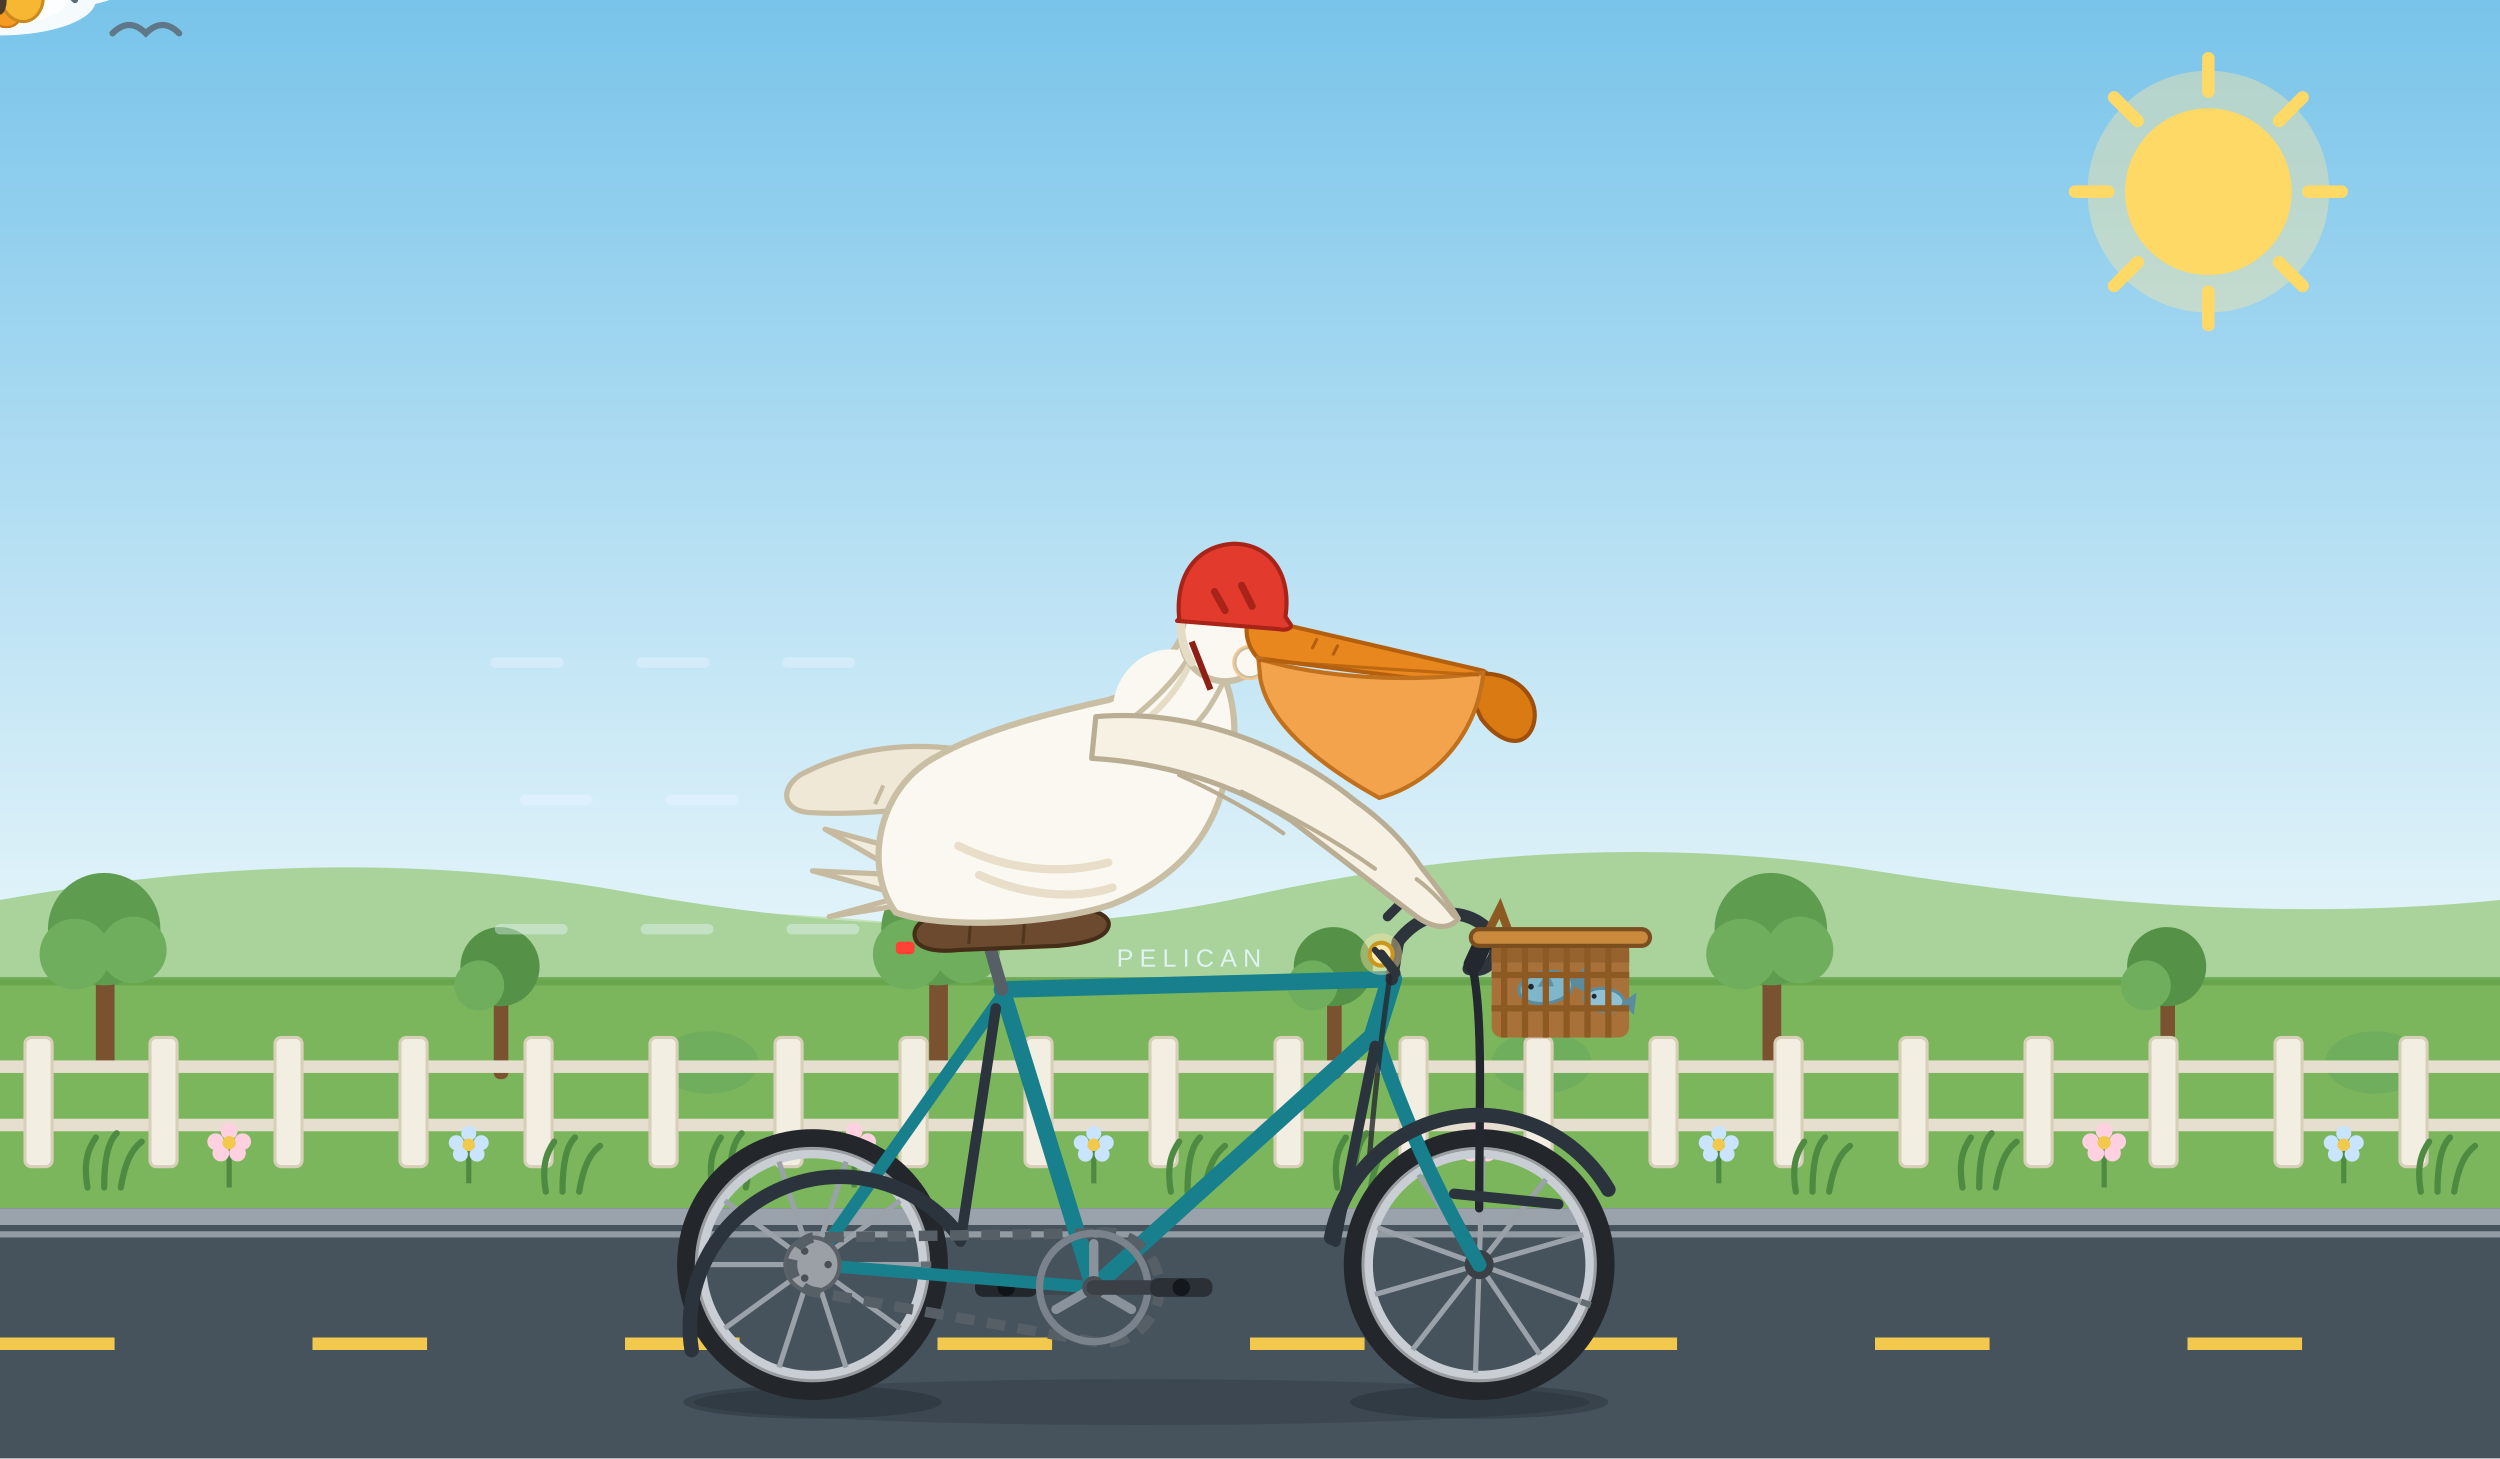
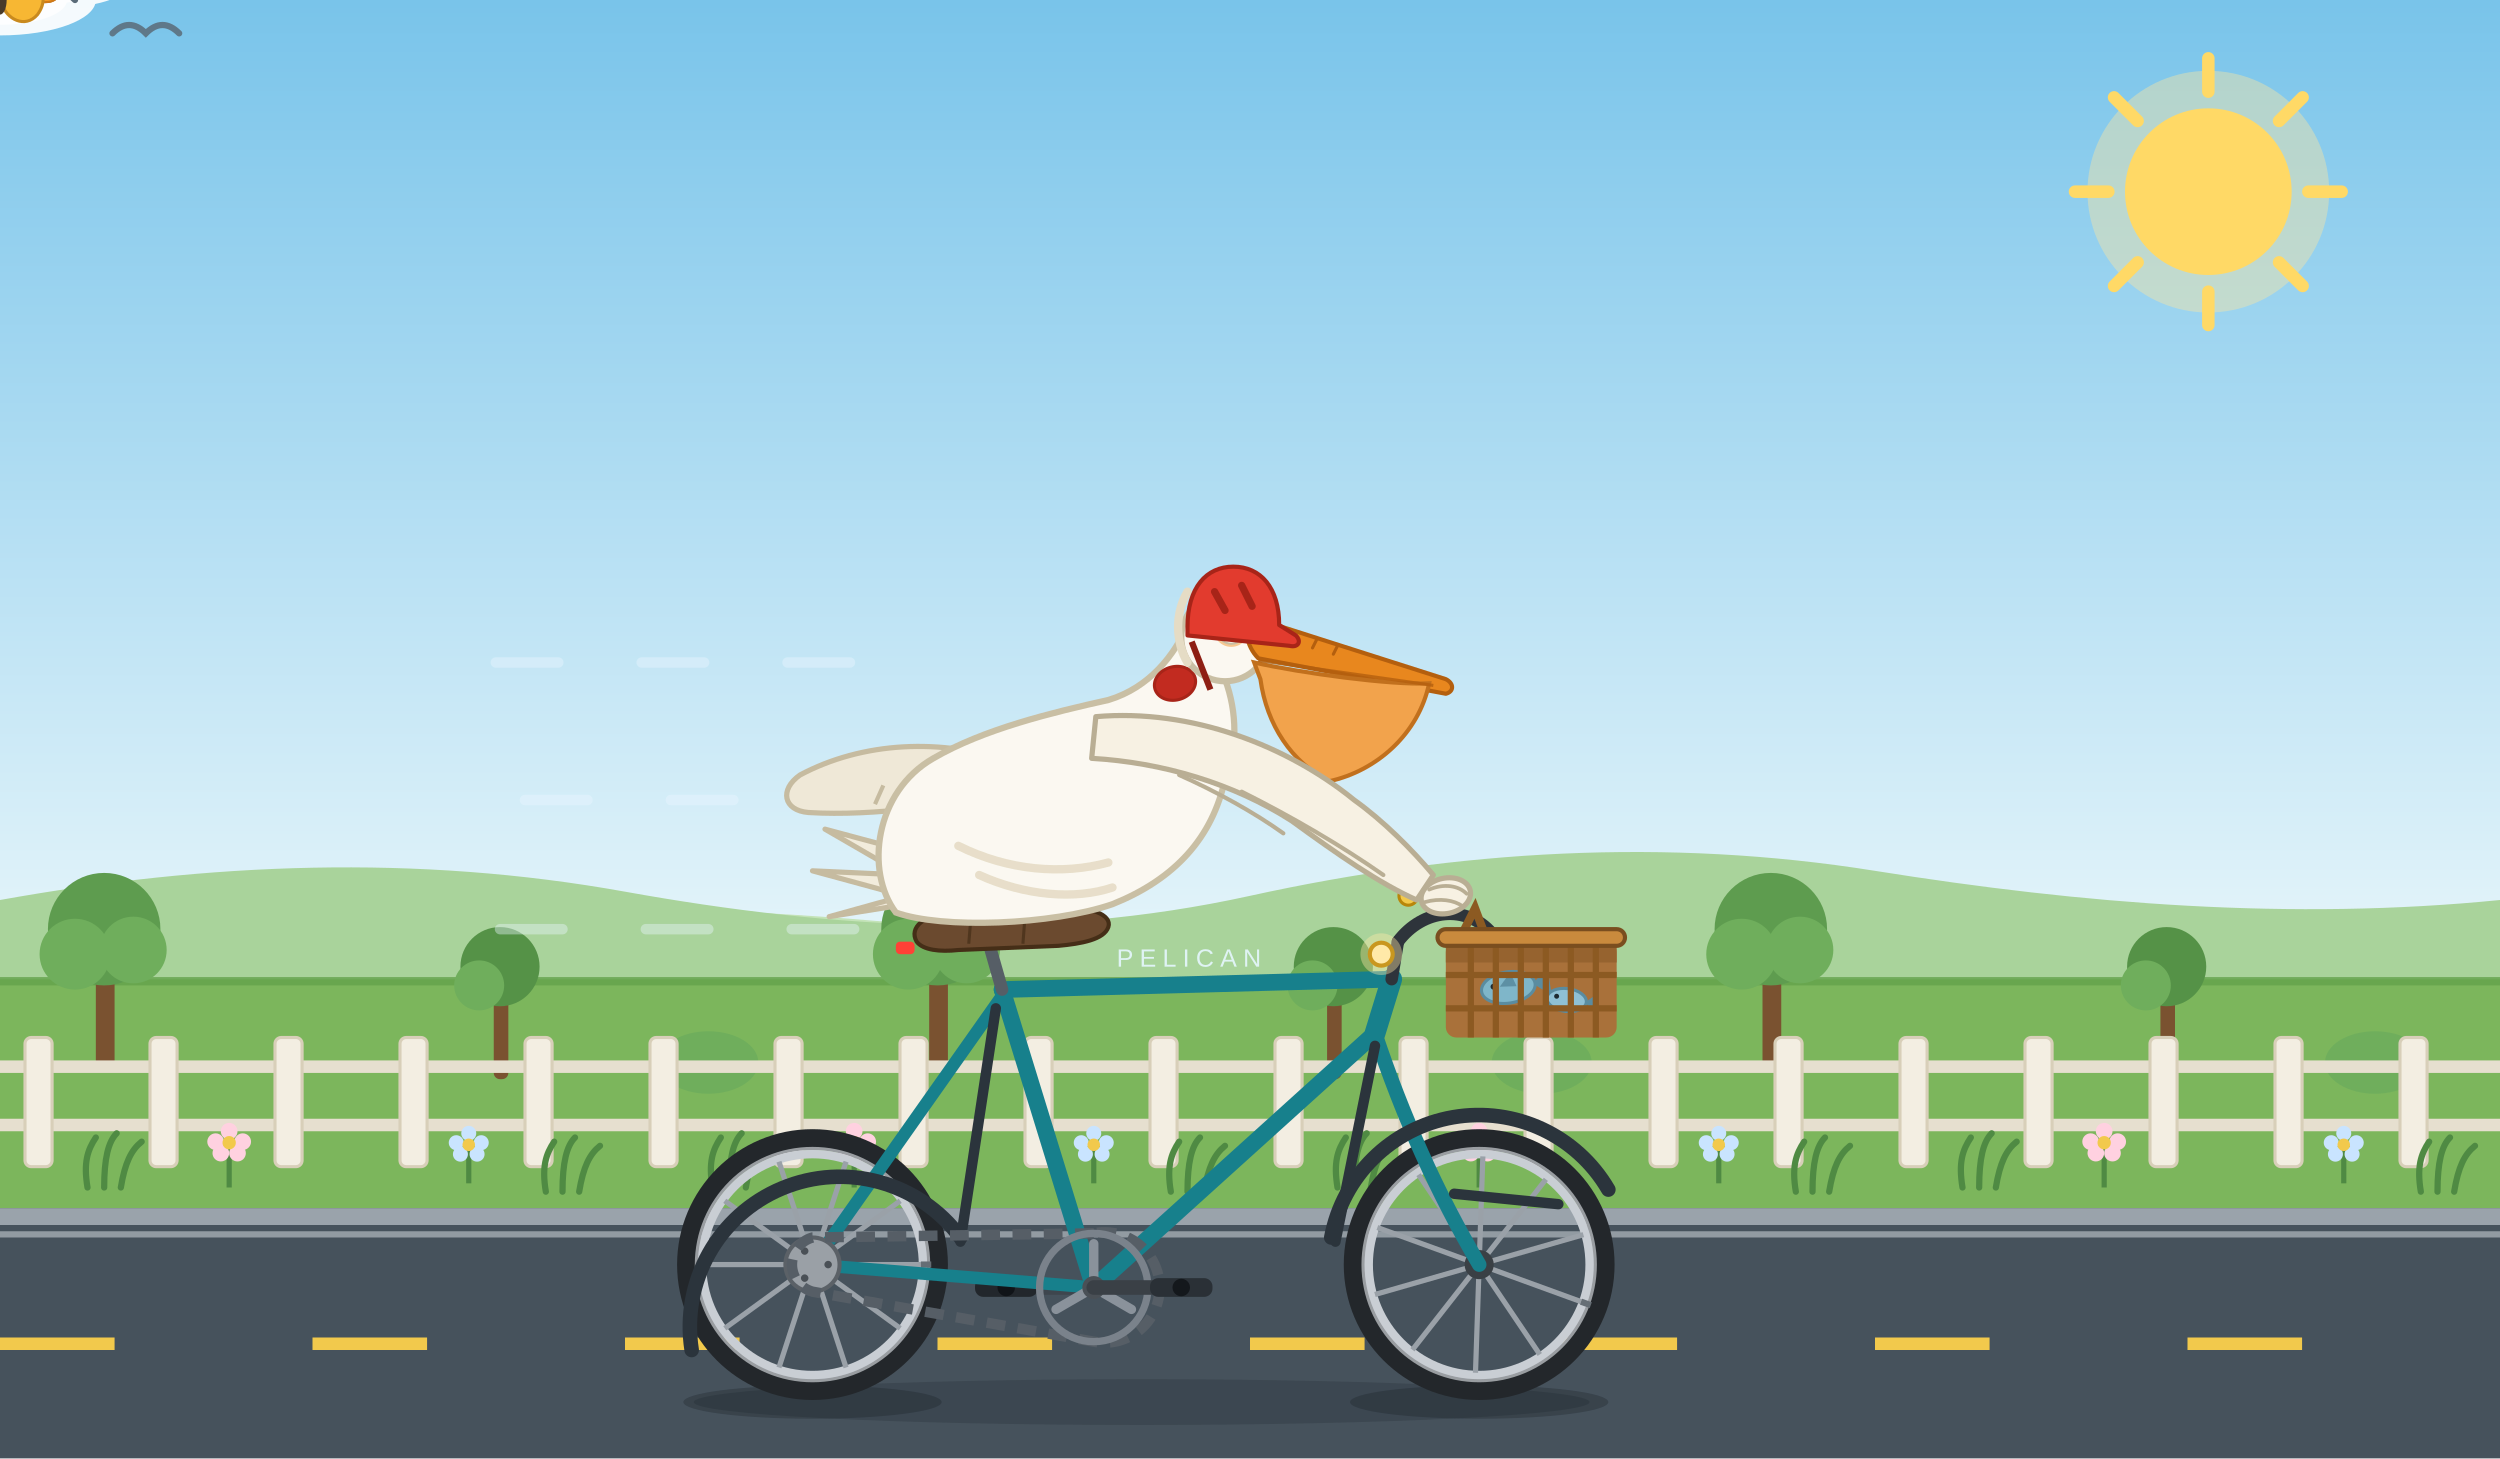
<svg xmlns="http://www.w3.org/2000/svg" xmlns:xlink="http://www.w3.org/1999/xlink" viewBox="0 0 1200 700" width="1200" height="700">
  <defs>
    <linearGradient id="skyG" x1="0" y1="0" x2="0" y2="1">
      <stop offset="0" stop-color="#79C4EA" />
      <stop offset="1" stop-color="#EAF7FB" />
    </linearGradient>
    <g id="treeSet">
      <rect x="46" y="462" width="9" height="52" rx="3" fill="#7A5230" />
      <circle cx="50" cy="446" r="27" fill="#5E9C4F" />
      <circle cx="36" cy="458" r="17" fill="#6FAE5C" />
      <circle cx="64" cy="456" r="16" fill="#6FAE5C" />
      <rect x="237" y="478" width="7" height="40" rx="3" fill="#7A5230" />
      <circle cx="240" cy="464" r="19" fill="#559247" />
      <circle cx="230" cy="473" r="12" fill="#6FAE5C" />
      <ellipse cx="340" cy="510" rx="24" ry="15" fill="#6FAE5C" />
    </g>
    <g id="nearSet">
      <line x1="0" y1="512" x2="300" y2="512" stroke="#E6DFCF" stroke-width="6" />
      <line x1="0" y1="540" x2="300" y2="540" stroke="#E6DFCF" stroke-width="6" />
      <g fill="#F3EEE2" stroke="#D8CFB9" stroke-width="1.5">
        <rect x="12" y="498" width="13" height="62" rx="3" />
        <rect x="72" y="498" width="13" height="62" rx="3" />
        <rect x="132" y="498" width="13" height="62" rx="3" />
        <rect x="192" y="498" width="13" height="62" rx="3" />
        <rect x="252" y="498" width="13" height="62" rx="3" />
      </g>
      <g stroke="#4F8A43" stroke-width="3" fill="none" stroke-linecap="round">
        <path d="M 42 570 C 40 558 42 552 46 546 M 50 570 C 50 556 52 548 56 544 M 58 570 C 60 558 63 552 68 548" />
        <path d="M 262 572 C 260 560 262 554 266 548 M 270 572 C 270 558 272 550 276 546 M 278 572 C 280 560 283 554 288 550" />
      </g>
      <g>
        <line x1="110" y1="570" x2="110" y2="548" stroke="#4F8A43" stroke-width="2.5" />
        <g fill="#FFD1E0">
          <circle cx="110" cy="543" r="4" />
          <circle cx="103.5" cy="548" r="4" />
          <circle cx="116.5" cy="548" r="4" />
          <circle cx="106" cy="553.5" r="4" />
          <circle cx="114" cy="553.5" r="4" />
        </g>
        <circle cx="110" cy="548.5" r="3.2" fill="#F2C94C" />
      </g>
      <g>
        <line x1="225" y1="568" x2="225" y2="549" stroke="#4F8A43" stroke-width="2.5" />
        <g fill="#C9E4FF">
          <circle cx="225" cy="544" r="3.6" />
          <circle cx="219" cy="548.5" r="3.6" />
          <circle cx="231" cy="548.5" r="3.6" />
          <circle cx="221" cy="554" r="3.6" />
          <circle cx="229" cy="554" r="3.6" />
        </g>
        <circle cx="225" cy="549.5" r="3" fill="#F2C94C" />
      </g>
      <circle cx="80" cy="620" r="3" fill="#566169" />
      <circle cx="200" cy="668" r="2.5" fill="#566169" />
      <circle cx="262" cy="610" r="3.5" fill="#566169" />
    </g>
  </defs>
  <rect x="0" y="0" width="1200" height="480" fill="url(#skyG)" />
  <g transform="translate(1060 92)">
    <circle r="58" fill="#FFE79E" opacity="0.4">
      <animate attributeName="opacity" values="0.32;0.5;0.32" dur="4s" repeatCount="indefinite" />
    </circle>
    <g>
      <animateTransform attributeName="transform" type="rotate" values="0;360" dur="90s" repeatCount="indefinite" />
      <g stroke="#FFD966" stroke-width="6" stroke-linecap="round">
        <line x1="48" y1="0" x2="64" y2="0" />
        <line x1="48" y1="0" x2="64" y2="0" transform="rotate(45)" />
        <line x1="48" y1="0" x2="64" y2="0" transform="rotate(90)" />
        <line x1="48" y1="0" x2="64" y2="0" transform="rotate(135)" />
        <line x1="48" y1="0" x2="64" y2="0" transform="rotate(180)" />
        <line x1="48" y1="0" x2="64" y2="0" transform="rotate(225)" />
        <line x1="48" y1="0" x2="64" y2="0" transform="rotate(270)" />
        <line x1="48" y1="0" x2="64" y2="0" transform="rotate(315)" />
      </g>
    </g>
    <circle r="40" fill="#FFD966" />
  </g>
  <g opacity="0.92">
    <animateTransform attributeName="transform" type="translate" values="1300 84;-560 84" dur="32s" begin="-13s" repeatCount="indefinite" />
    <g fill="#FFFFFF">
      <ellipse cx="0" cy="0" rx="46" ry="17" />
      <ellipse cx="34" cy="-11" rx="30" ry="14" />
      <ellipse cx="-32" cy="-8" rx="26" ry="12" />
    </g>
  </g>
  <g opacity="0.8">
    <animateTransform attributeName="transform" type="translate" values="1300 152;-700 152" dur="42s" begin="-27s" repeatCount="indefinite" />
    <g fill="#FFFFFF" transform="scale(0.7)">
      <ellipse cx="0" cy="0" rx="46" ry="17" />
      <ellipse cx="34" cy="-11" rx="30" ry="14" />
      <ellipse cx="-32" cy="-8" rx="26" ry="12" />
    </g>
  </g>
  <g opacity="0.7">
    <animateTransform attributeName="transform" type="translate" values="1300 214;-800 214" dur="52s" begin="-6s" repeatCount="indefinite" />
    <g fill="#FFFFFF" transform="scale(0.5)">
      <ellipse cx="0" cy="0" rx="46" ry="17" />
      <ellipse cx="34" cy="-11" rx="30" ry="14" />
      <ellipse cx="-32" cy="-8" rx="26" ry="12" />
    </g>
  </g>
  <g stroke="#5A6B78" stroke-width="3" fill="none" stroke-linecap="round">
    <animateTransform attributeName="transform" type="translate" values="1300 118;-180 148" dur="28s" repeatCount="indefinite" />
    <path d="M 0 0 Q 9 -9 18 0 Q 27 -9 36 0" />
    <path d="M 54 16 Q 62 8 70 16 Q 78 8 86 16" opacity="0.85" />
  </g>
  <g fill="#C4E3B8">
    <animateTransform attributeName="transform" type="translate" values="0 0;-1200 0" dur="24s" repeatCount="indefinite" />
    <path id="hillFar" d="M 0 470 L 0 448 C 150 436 280 430 420 442 C 560 454 700 428 840 436 C 980 444 1100 452 1200 448 L 1200 470 Z" />
    <use href="#hillFar" xlink:href="#hillFar" x="1200" />
  </g>
  <g fill="#A9D39B">
    <animateTransform attributeName="transform" type="translate" values="0 0;-1200 0" dur="16s" repeatCount="indefinite" />
    <path id="hillNear" d="M 0 470 L 0 432 C 100 414 200 410 300 428 C 400 446 500 452 600 430 C 700 408 800 402 900 418 C 1000 434 1100 442 1200 432 L 1200 470 Z" />
    <use href="#hillNear" xlink:href="#hillNear" x="1200" />
  </g>
  <rect x="0" y="470" width="1200" height="110" fill="#7CB65C" />
  <rect x="0" y="469" width="1200" height="4" fill="#63A24B" opacity="0.8" />
  <g>
    <animateTransform attributeName="transform" type="translate" values="0 0;-400 0" dur="2.67s" repeatCount="indefinite" />
    <use href="#treeSet" xlink:href="#treeSet" x="0" />
    <use href="#treeSet" xlink:href="#treeSet" x="400" />
    <use href="#treeSet" xlink:href="#treeSet" x="800" />
    <use href="#treeSet" xlink:href="#treeSet" x="1200" />
    <use href="#treeSet" xlink:href="#treeSet" x="1600" />
  </g>
  <g>
-     <animateTransform attributeName="transform" type="translate" values="0 0;-300 0" dur="0.875s" repeatCount="indefinite" />
+     <animateTransform attributeName="transform" type="translate" values="0 0;-300 0" dur="1s" repeatCount="indefinite" />
    <use href="#nearSet" xlink:href="#nearSet" x="0" />
    <use href="#nearSet" xlink:href="#nearSet" x="300" />
    <use href="#nearSet" xlink:href="#nearSet" x="600" />
    <use href="#nearSet" xlink:href="#nearSet" x="900" />
    <use href="#nearSet" xlink:href="#nearSet" x="1200" />
    <use href="#nearSet" xlink:href="#nearSet" x="1500" />
  </g>
  <rect x="0" y="580" width="1200" height="120" fill="#46525C" />
  <rect x="0" y="580" width="1200" height="8" fill="#9AA3AB" />
  <rect x="0" y="591" width="1200" height="3" fill="#DDE3E8" opacity="0.5" />
  <line x1="0" y1="645" x2="1200" y2="645" stroke="#F2C94C" stroke-width="6" stroke-dasharray="55 95">
-     <animate attributeName="stroke-dashoffset" values="0;171.5" dur="0.5s" repeatCount="indefinite" />
+     <animate attributeName="stroke-dashoffset" values="0;150" dur="0.5s" repeatCount="indefinite" />
  </line>
-   <g>
-     <animateTransform attributeName="transform" type="translate" values="0 0;0 1.2;0 0" keyTimes="0;0.5;1" calcMode="spline" keySplines="0.45 0 0.55 1;0.45 0 0.55 1" dur="1.1s" repeatCount="indefinite" />
-     <ellipse cx="548" cy="673" rx="215" ry="11" fill="#141B22" opacity="0.2">
-       <animate attributeName="opacity" values="0.17;0.25;0.17" dur="1.1s" repeatCount="indefinite" />
-     </ellipse>
-     <ellipse cx="390" cy="673" rx="62" ry="8" fill="#141B22" opacity="0.28" />
-     <ellipse cx="710" cy="673" rx="62" ry="8" fill="#141B22" opacity="0.28" />
-   </g>
-   <g id="rearWheel" transform="translate(390 607)">
+   <ellipse cx="548" cy="673" rx="215" ry="11" fill="#141B22" opacity="0.2">
+     <animate attributeName="opacity" values="0.17;0.25;0.17" dur="1.1s" repeatCount="indefinite" />
+   </ellipse>
+   <ellipse cx="390" cy="673" rx="62" ry="8" fill="#141B22" opacity="0.28" />
+   <ellipse cx="710" cy="673" rx="62" ry="8" fill="#141B22" opacity="0.28" />
+   <g transform="translate(390 607)">
    <circle r="60" fill="none" stroke="#23272B" stroke-width="10" />
    <circle r="55.5" fill="none" stroke="#D8DCE0" stroke-width="2" opacity="0.65" />
    <circle r="53" fill="none" stroke="#C9CED4" stroke-width="4" />
    <g>
-       <animateTransform attributeName="transform" type="rotate" values="0;360" dur="1.1s" repeatCount="indefinite" />
+       <animateTransform attributeName="transform" type="rotate" values="0;360" dur="1.3s" repeatCount="indefinite" />
      <g stroke="#9AA1A8" stroke-width="2.5">
        <line x1="0" y1="0" x2="52" y2="0" />
        <line x1="0" y1="0" x2="42.1" y2="30.6" />
        <line x1="0" y1="0" x2="16.1" y2="49.4" />
        <line x1="0" y1="0" x2="-16.1" y2="49.4" />
        <line x1="0" y1="0" x2="-42.1" y2="30.6" />
        <line x1="0" y1="0" x2="-52" y2="0" />
        <line x1="0" y1="0" x2="-42.1" y2="-30.6" />
        <line x1="0" y1="0" x2="-16.1" y2="-49.4" />
        <line x1="0" y1="0" x2="16.1" y2="-49.4" />
        <line x1="0" y1="0" x2="42.1" y2="-30.6" />
      </g>
      <line x1="52" y1="0" x2="57" y2="0" stroke="#666E75" stroke-width="3" />
    </g>
    <circle r="7" fill="#3A4045" />
    <circle r="2.6" fill="#1E2226" />
  </g>
  <path fill="none" stroke="#C96F12" stroke-width="10" stroke-linecap="round">
    <animate attributeName="d" dur="2.2s" repeatCount="indefinite" calcMode="spline" keyTimes="0;0.125;0.25;0.375;0.5;0.625;0.75;0.875;1" keySplines="0.42 0 0.58 1;0.42 0 0.58 1;0.42 0 0.58 1;0.42 0 0.58 1;0.42 0 0.58 1;0.42 0 0.58 1;0.42 0 0.58 1;0.42 0 0.58 1" values="M 470 430 Q 502.5 506 483 618;M 470 430 Q 508.7 491.2 495.3 588.3;M 470 430 Q 523.5 485 525 576;M 470 430 Q 538.4 491.2 554.7 588.3;M 470 430 Q 544.5 506 567 618;M 470 430 Q 538.4 520.9 554.7 647.7;M 470 430 Q 523.5 527 525 660;M 470 430 Q 508.7 520.9 495.3 647.7;M 470 430 Q 502.5 506 483 618" />
  </path>
-   <g id="farKnee">
-     <animateTransform attributeName="transform" type="translate" dur="2.2s" repeatCount="indefinite" calcMode="spline" keyTimes="0;0.125;0.25;0.375;0.5;0.625;0.75;0.875;1" keySplines="0.42 0 0.58 1;0.42 0 0.58 1;0.42 0 0.58 1;0.42 0 0.58 1;0.42 0 0.58 1;0.42 0 0.58 1;0.42 0 0.58 1;0.42 0 0.58 1" values="499 524;499 508;514 508;530 508;535 524;533 538;523 545;502 537;499 524" />
-     <circle r="7" fill="#D67E1B" stroke="#A85A0E" stroke-width="1.5" />
-     <circle cx="-2" cy="-2" r="2.2" fill="#EF9B3E" />
-     <circle cx="-2" cy="-2" r="1.8" fill="#E98A2E" />
-   </g>
-   <g id="farFoot">
+   <g>
    <animateTransform attributeName="transform" type="translate" dur="2.2s" repeatCount="indefinite" calcMode="spline" keyTimes="0;0.125;0.25;0.375;0.5;0.625;0.75;0.875;1" keySplines="0.42 0 0.58 1;0.42 0 0.58 1;0.42 0 0.58 1;0.42 0 0.58 1;0.42 0 0.58 1;0.42 0 0.58 1;0.42 0 0.58 1;0.42 0 0.58 1" values="483 618;495.3 588.3;525 576;554.7 588.3;567 618;554.7 647.7;525 660;495.3 647.7;483 618" />
-     <ellipse cx="0" cy="-1" rx="8" ry="7" fill="#C96F12" stroke="#A85A0E" stroke-width="1.5" />
-     <g fill="#C96F12" stroke="#A85A0E" stroke-width="1" transform="rotate(180)">
+     <g fill="#C96F12" stroke="#A85A0E" stroke-width="1">
      <path d="M -16 -6 C -16 0 -12 1.5 -8 1 L 22 1 C 28 1 30 -4 27 -7 L 14 -9 L 6 -8 Z" />
      <path d="M 4 -8 L 12 -16 L 15 -8 Z" />
      <path d="M 13 -9 L 20 -15 L 23 -8 Z" />
      <path d="M 21 -9 L 27 -12 L 28.5 -5 Z" />
      <ellipse cx="-3" cy="-7" rx="7" ry="6" />
    </g>
  </g>
-   <g id="farCrank">
+   <g>
    <animateTransform attributeName="transform" type="rotate" values="0 525 618;360 525 618" dur="2.2s" repeatCount="indefinite" />
    <line x1="525" y1="618" x2="483" y2="618" stroke="#3E464E" stroke-width="7" stroke-linecap="round" />
-     <g id="farPedal" transform="translate(483 618)">
+     <g transform="translate(483 618)">
      <g>
        <animateTransform attributeName="transform" type="rotate" values="360;0" dur="2.2s" repeatCount="indefinite" />
        <rect x="-15" y="-4.5" width="30" height="9" rx="4" fill="#22272C" />
        <circle r="4.2" fill="#101418" />
      </g>
    </g>
  </g>
-   <g id="frontWheel" transform="translate(710 607)">
+   <g transform="translate(710 607)">
    <circle r="60" fill="none" stroke="#23272B" stroke-width="10" />
    <circle r="55.5" fill="none" stroke="#D8DCE0" stroke-width="2" opacity="0.65" />
    <circle r="53" fill="none" stroke="#C9CED4" stroke-width="4" />
    <g>
-       <animateTransform attributeName="transform" type="rotate" values="0;360" dur="1.1s" repeatCount="indefinite" />
+       <animateTransform attributeName="transform" type="rotate" values="0;360" dur="1.3s" repeatCount="indefinite" />
      <g transform="rotate(20)">
        <g stroke="#9AA1A8" stroke-width="2.5">
          <line x1="0" y1="0" x2="52" y2="0" />
          <line x1="0" y1="0" x2="42.1" y2="30.6" />
          <line x1="0" y1="0" x2="16.1" y2="49.4" />
          <line x1="0" y1="0" x2="-16.1" y2="49.4" />
          <line x1="0" y1="0" x2="-42.1" y2="30.6" />
          <line x1="0" y1="0" x2="-52" y2="0" />
          <line x1="0" y1="0" x2="-42.1" y2="-30.6" />
          <line x1="0" y1="0" x2="-16.1" y2="-49.4" />
          <line x1="0" y1="0" x2="16.1" y2="-49.4" />
          <line x1="0" y1="0" x2="42.1" y2="-30.6" />
        </g>
        <line x1="52" y1="0" x2="57" y2="0" stroke="#666E75" stroke-width="3" />
      </g>
    </g>
    <circle r="7" fill="#3A4045" />
    <circle r="2.6" fill="#1E2226" />
  </g>
  <g stroke="#17808C" stroke-linecap="round" fill="none">
    <path d="M 525 618 L 481 475" stroke-width="8" />
    <path d="M 481 475 L 668 470" stroke-width="8" />
    <path d="M 525 618 L 660 496" stroke-width="8" />
    <path d="M 668 470 L 660 496" stroke-width="10" />
    <path d="M 660 496 Q 680 556 710 607" stroke-width="7" />
    <path d="M 525 618 L 390 607" stroke-width="6" />
    <path d="M 390 607 L 481 478" stroke-width="6" />
  </g>
  <path d="M 481 475 L 473 447" stroke="#565E66" stroke-width="6" stroke-linecap="round" />
  <path d="M 440 452 C 436 445 444 439 456 438 L 510 436 C 523 435 534 439 532 445 C 530 451 519 453 508 454 L 460 456 C 451 457 443 456 440 452 Z" fill="#6B4A2F" stroke="#452E17" stroke-width="2" />
  <path d="M 466 441 L 465 453 M 492 440 L 491 453" stroke="#452E17" stroke-width="1.5" opacity="0.7" />
  <path d="M 668 470 L 671 452" stroke="#2E343B" stroke-width="6" stroke-linecap="round" />
  <path d="M 671 452 C 683 436 704 434 716 448 C 722 458 714 468 705 465" fill="none" stroke="#2E343B" stroke-width="6" stroke-linecap="round" />
  <path d="M 713 450 L 707 463" stroke="#23282E" stroke-width="9" stroke-linecap="round" />
-   <path d="M 707 465 C 712 490 710 530 710 580" stroke="#23282E" stroke-width="4" fill="none" stroke-linecap="round" />
-   <path d="M 670 452 C 666 472 660 520 657 560" stroke="#23282E" stroke-width="2.5" fill="none" stroke-linecap="round" opacity="0.8" />
  <text x="536" y="464" font-family="Arial, Helvetica, sans-serif" font-size="12" letter-spacing="3" fill="#DFF3F4">PELICAN</text>
  <g fill="none" stroke="#2B343C" stroke-linecap="round">
    <path d="M 639 594 A 72 72 0 0 1 772 571" stroke-width="7" />
    <path d="M 641 596 L 660 502" stroke-width="5" />
    <path d="M 748 578 L 698 573" stroke-width="5" />
    <path d="M 332 648 A 72 72 0 0 1 461 594" stroke-width="7" />
    <path d="M 461 596 L 478 484" stroke-width="5" />
  </g>
  <g transform="translate(390 607)">
    <circle r="13" fill="#9AA0A6" stroke="#5B6167" stroke-width="2" />
    <g>
-       <animateTransform attributeName="transform" type="rotate" values="0;360" dur="1.1s" repeatCount="indefinite" />
+       <animateTransform attributeName="transform" type="rotate" values="0;360" dur="1.09s" repeatCount="indefinite" />
      <circle cx="7.5" cy="0" r="1.8" fill="#4A5056" />
      <circle cx="-3.75" cy="6.5" r="1.8" fill="#4A5056" />
      <circle cx="-3.75" cy="-6.5" r="1.8" fill="#4A5056" />
    </g>
  </g>
  <path d="M 525 592 L 390 594 A 13.5 13.5 0 0 0 390 620 L 525 644 A 26.5 26.5 0 1 0 525 592 Z" fill="none" stroke="#565E66" stroke-width="5" stroke-dasharray="9 6" stroke-linejoin="round">
    <animate attributeName="stroke-dashoffset" values="0;30" dur="0.4s" repeatCount="indefinite" />
  </path>
  <g>
    <animateTransform attributeName="transform" type="rotate" values="0 525 618;360 525 618" dur="2.2s" repeatCount="indefinite" />
    <circle cx="525" cy="618" r="26" fill="none" stroke="#7A828B" stroke-width="3.5" />
    <circle cx="525" cy="618" r="26" fill="none" stroke="#7A828B" stroke-width="2" stroke-dasharray="4 6" />
    <g stroke="#8A929B" stroke-width="4.5" stroke-linecap="round">
      <line x1="525" y1="618" x2="525" y2="597" />
      <line x1="525" y1="618" x2="506.9" y2="628.5" />
      <line x1="525" y1="618" x2="543.1" y2="628.5" />
    </g>
    <circle cx="525" cy="618" r="5.5" fill="#4A5056" />
  </g>
-   <g id="nearCrank">
+   <g>
    <animateTransform attributeName="transform" type="rotate" values="0 525 618;360 525 618" dur="2.2s" repeatCount="indefinite" />
    <line x1="525" y1="618" x2="567" y2="618" stroke="#3A4046" stroke-width="7" stroke-linecap="round" />
-     <g id="nearPedal" transform="translate(567 618)">
+     <g transform="translate(567 618)">
      <g>
        <animateTransform attributeName="transform" type="rotate" values="360;0" dur="2.2s" repeatCount="indefinite" />
        <rect x="-15" y="-4.5" width="30" height="9" rx="4" fill="#2A3036" />
        <circle r="4.2" fill="#14181C" />
      </g>
    </g>
  </g>
  <path fill="none" stroke="#F08A1D" stroke-width="10" stroke-linecap="round">
    <animate attributeName="d" dur="2.2s" repeatCount="indefinite" calcMode="spline" keyTimes="0;0.125;0.25;0.375;0.5;0.625;0.75;0.875;1" keySplines="0.42 0 0.58 1;0.42 0 0.58 1;0.42 0 0.58 1;0.42 0 0.58 1;0.42 0 0.58 1;0.42 0 0.58 1;0.42 0 0.58 1;0.42 0 0.58 1" values="M 492 428 Q 555.5 505 567 618;M 492 428 Q 549.4 519.9 554.7 647.7;M 492 428 Q 534.5 526 525 660;M 492 428 Q 519.7 519.9 495.3 647.7;M 492 428 Q 513.5 505 483 618;M 492 428 Q 519.7 490.2 495.3 588.3;M 492 428 Q 534.5 484 525 576;M 492 428 Q 549.4 490.2 554.7 588.3;M 492 428 Q 555.5 505 567 618" />
  </path>
-   <g id="nearKnee">
-     <animateTransform attributeName="transform" type="translate" dur="2.2s" repeatCount="indefinite" calcMode="spline" keyTimes="0;0.125;0.25;0.375;0.5;0.625;0.75;0.875;1" keySplines="0.42 0 0.58 1;0.42 0 0.58 1;0.42 0 0.58 1;0.42 0 0.58 1;0.42 0 0.58 1;0.42 0 0.58 1;0.42 0 0.58 1;0.42 0 0.58 1" values="542 514;539 530;529 543;515 527;505 510;515 497;529 491;544 497;542 514" />
-     <circle r="7.5" fill="#F59B23" stroke="#D07A16" stroke-width="1.5" />
-     <circle cx="-2" cy="-2" r="2.4" fill="#F9BC63" />
-     <circle cx="-2" cy="-2" r="1.8" fill="#F8B45A" />
-   </g>
-   <g id="nearFoot">
+   <g>
    <animateTransform attributeName="transform" type="translate" dur="2.2s" repeatCount="indefinite" calcMode="spline" keyTimes="0;0.125;0.25;0.375;0.5;0.625;0.75;0.875;1" keySplines="0.42 0 0.58 1;0.42 0 0.58 1;0.42 0 0.58 1;0.42 0 0.58 1;0.42 0 0.58 1;0.42 0 0.58 1;0.42 0 0.58 1;0.42 0 0.58 1" values="567 618;554.7 647.7;525 660;495.3 647.7;483 618;495.3 588.3;525 576;554.7 588.3;567 618" />
-     <ellipse cx="0" cy="-1" rx="8.5" ry="7.5" fill="#F59B23" stroke="#D07A16" stroke-width="1.5" />
-     <g fill="#F59B23" stroke="#D07A16" stroke-width="1" transform="rotate(180)">
+     <g fill="#F59B23" stroke="#D07A16" stroke-width="1">
      <path d="M -16 -6 C -16 0 -12 1.5 -8 1 L 22 1 C 28 1 30 -4 27 -7 L 14 -9 L 6 -8 Z" />
      <path d="M 4 -8 L 12 -16 L 15 -8 Z" />
      <path d="M 13 -9 L 20 -15 L 23 -8 Z" />
      <path d="M 21 -9 L 27 -12 L 28.5 -5 Z" />
      <ellipse cx="-3" cy="-7" rx="7" ry="6" />
    </g>
  </g>
  <circle cx="663" cy="458" r="10" fill="#FFE9A8" opacity="0.4">
    <animate attributeName="opacity" values="0.25;0.6;0.25" dur="1.4s" repeatCount="indefinite" />
  </circle>
  <circle cx="663" cy="458" r="5.5" fill="#FFE9A8" stroke="#C9971F" stroke-width="2" />
-   <path d="M 670 467 L 663 458" stroke="#2E343B" stroke-width="4.5" stroke-linecap="round" />
-   <path d="M 660 456 L 667 464" stroke="#2E343B" stroke-width="3" stroke-linecap="round" />
  <circle cx="676" cy="430" r="4.5" fill="#F2C94C" stroke="#B8860B" stroke-width="1.5" />
-   <path d="M 672 434 L 666 440" stroke="#2E343B" stroke-width="4.5" stroke-linecap="round" />
  <rect x="430" y="452" width="9" height="6" rx="2" fill="#FF4136" />
  <circle cx="434.5" cy="455" r="7" fill="#FF4136" opacity="0">
    <animate attributeName="opacity" values="0;0.75;0" dur="0.7s" repeatCount="indefinite" />
  </circle>
  <g>
-     <path d="M 712 452 L 720 436 L 726 452" fill="none" stroke="#8C5A22" stroke-width="4" />
-     <rect x="716" y="452" width="66" height="46" rx="5" fill="#A9713A" />
-     <rect x="716" y="452" width="66" height="10" fill="#96632F" />
-     <g transform="translate(742 474) rotate(-9)">
+     <path d="M 700 452 L 708 436 L 714 452" fill="none" stroke="#8C5A22" stroke-width="4" />
+     <rect x="694" y="452" width="82" height="46" rx="5" fill="#A9713A" />
+     <rect x="694" y="452" width="82" height="10" fill="#96632F" />
+     <g transform="translate(724 474) rotate(-9)">
      <g>
        <animateTransform attributeName="transform" type="translate" values="0 0;0 2.6;0 0" dur="1.1s" repeatCount="indefinite" />
        <path d="M 12 0 L 20 -7 L 20 7 Z" fill="#5A8CA0" />
        <ellipse rx="13" ry="7.5" fill="#7FB6C9" stroke="#5A8CA0" stroke-width="1.5" />
        <path d="M -4 -1 L 2 -7 L 4 0 Z" fill="#5A8CA0" opacity="0.9" />
        <circle cx="-7" cy="-1.5" r="1.4" fill="#1E2A30" />
      </g>
    </g>
-     <g transform="translate(770 480) rotate(7)">
+     <g transform="translate(752 480) rotate(7)">
      <g>
        <animateTransform attributeName="transform" type="translate" values="0 0;0 2.6;0 0" dur="1.1s" begin="-0.5s" repeatCount="indefinite" />
        <path d="M 9 0 L 15 -5.5 L 15 5.5 Z" fill="#5A8CA0" />
        <ellipse rx="9.5" ry="5.5" fill="#8FC0D4" stroke="#5A8CA0" stroke-width="1.5" />
        <circle cx="-5" cy="-1.2" r="1.2" fill="#1E2A30" />
      </g>
    </g>
    <g stroke="#8C5A22" stroke-width="3">
-       <line x1="722" y1="452" x2="722" y2="498" />
-       <line x1="732" y1="452" x2="732" y2="498" />
+       <line x1="706" y1="452" x2="706" y2="498" />
+       <line x1="718" y1="452" x2="718" y2="498" />
+       <line x1="730" y1="452" x2="730" y2="498" />
      <line x1="742" y1="452" x2="742" y2="498" />
-       <line x1="752" y1="452" x2="752" y2="498" />
-       <line x1="762" y1="452" x2="762" y2="498" />
-       <line x1="772" y1="452" x2="772" y2="498" />
-       <line x1="716" y1="468" x2="782" y2="468" />
-       <line x1="716" y1="484" x2="782" y2="484" />
-     </g>
-     <rect x="706" y="446" width="86" height="8" rx="4" fill="#C98A3D" stroke="#7A4E1F" stroke-width="2" />
+       <line x1="754" y1="452" x2="754" y2="498" />
+       <line x1="766" y1="452" x2="766" y2="498" />
+       <line x1="694" y1="468" x2="776" y2="468" />
+       <line x1="694" y1="484" x2="776" y2="484" />
+     </g>
+     <rect x="690" y="446" width="90" height="8" rx="4" fill="#C98A3D" stroke="#7A4E1F" stroke-width="2" />
  </g>
  <g stroke="#EAF6FF" stroke-width="5" stroke-linecap="round" fill="none">
    <line x1="238" y1="318" x2="428" y2="318" stroke-dasharray="30 40" opacity="0.4">
      <animate attributeName="stroke-dashoffset" values="0;70" dur="0.35s" repeatCount="indefinite" />
      <animate attributeName="opacity" values="0.1;0.5;0.1" dur="0.9s" repeatCount="indefinite" />
    </line>
    <line x1="252" y1="384" x2="440" y2="384" stroke-dasharray="30 40" opacity="0.4">
      <animate attributeName="stroke-dashoffset" values="0;70" dur="0.35s" begin="-0.12s" repeatCount="indefinite" />
      <animate attributeName="opacity" values="0.1;0.5;0.1" dur="0.9s" begin="-0.3s" repeatCount="indefinite" />
    </line>
    <line x1="240" y1="446" x2="424" y2="446" stroke-dasharray="30 40" opacity="0.4">
      <animate attributeName="stroke-dashoffset" values="0;70" dur="0.35s" begin="-0.24s" repeatCount="indefinite" />
      <animate attributeName="opacity" values="0.1;0.5;0.1" dur="0.9s" begin="-0.6s" repeatCount="indefinite" />
    </line>
  </g>
  <g>
    <animateTransform attributeName="transform" type="translate" values="0 0;0 3.2;0 0" keyTimes="0;0.5;1" calcMode="spline" keySplines="0.45 0 0.55 1;0.45 0 0.55 1" dur="1.1s" repeatCount="indefinite" />
    <g>
      <animateTransform attributeName="transform" type="rotate" values="3 486 372;-5 486 372;3 486 372" keyTimes="0;0.5;1" calcMode="spline" keySplines="0.45 0 0.55 1;0.45 0 0.55 1" dur="1.1s" repeatCount="indefinite" />
      <path d="M 486 366 C 452 354 414 356 384 372 C 374 379 376 389 388 390 C 420 392 458 386 490 380 Z" fill="#EFE8D7" stroke="#C6BBA0" stroke-width="2.5" stroke-linejoin="round" />
      <path d="M 424 377 L 420 386 M 444 379 L 440 387" stroke="#C6BBA0" stroke-width="2" />
    </g>
    <g>
      <animateTransform attributeName="transform" type="rotate" values="-2.5 448 422;2.5 448 422;-2.5 448 422" keyTimes="0;0.5;1" calcMode="spline" keySplines="0.45 0 0.55 1;0.45 0 0.55 1" dur="2.2s" repeatCount="indefinite" />
      <path d="M 448 412 L 396 398 L 434 420 L 390 418 L 434 430 L 398 440 L 448 432 Z" fill="#F2ECDC" stroke="#C6BBA0" stroke-width="2.5" stroke-linejoin="round" />
    </g>
    <path d="M 430 438 C 415 418 420 380 448 364 C 472 350 505 342 532 336 C 552 330 564 314 570 300              C 585 306 590 316 588 326 C 594 342 594 360 588 374 C 582 402 564 422 534 434              C 505 444 452 446 430 438 Z" fill="#FBF8F1" stroke="#C9BFA4" stroke-width="3" />
    <path d="M 470 420 C 492 430 516 432 534 426 M 460 406 C 484 418 510 420 532 414" stroke="#E5DCC5" stroke-width="4" fill="none" stroke-linecap="round" opacity="0.9" />
    <path fill="#E23B2E" stroke="#C22B20" stroke-width="2" stroke-linejoin="round">
      <animate attributeName="d" dur="0.9s" repeatCount="indefinite" values="M 568 322 C 534 320 500 332 470 352 L 476 366 C 504 350 536 342 570 344 Z;                 M 568 322 C 530 326 494 344 462 368 L 472 380 C 502 360 536 348 570 344 Z;                 M 568 322 C 536 318 502 326 472 342 L 478 356 C 506 342 538 338 570 344 Z;                 M 568 322 C 534 320 500 332 470 352 L 476 366 C 504 350 536 342 570 344 Z" />
    </path>
    <ellipse cx="564" cy="328" rx="10" ry="8" fill="#C22B20" stroke="#A82418" stroke-width="1.5" transform="rotate(-15 564 328)" />
    <g>
      <animateTransform attributeName="transform" type="rotate" values="-1.2 574 322;1.8 574 322;-1.2 574 322" keyTimes="0;0.5;1" calcMode="spline" keySplines="0.45 0 0.55 1;0.45 0 0.55 1" dur="2.2s" repeatCount="indefinite" />
-       <path d="M 534 352 C 552 339 568 324 575 307 C 578 300 585 299 589 304 C 594 310 591 322 582 337 C 573 352 558 363 540 361 C 535 358 533 355 534 352 Z" fill="#FBF8F1" />
-       <ellipse cx="559" cy="338" rx="24" ry="27" fill="#FBF8F1" transform="rotate(30 559 338)" />
-       <path d="M 534 352 C 552 339 568 324 575 307 C 578 300 585 299 589 304 C 594 310 591 322 582 337 C 573 352 558 363 540 361" fill="none" stroke="#C9BFA4" stroke-width="2.5" />
-       <path d="M 543 351 C 557 341 567 330 573 314" stroke="#E5DCC5" stroke-width="3" fill="none" stroke-linecap="round" />
      <circle cx="588" cy="306" r="21" fill="#FBF8F1" stroke="#C9BFA4" stroke-width="3" />
-       <path d="M 572 318 C 566 309 565 295 570 285" stroke="#E5DCC5" stroke-width="4" fill="none" stroke-linecap="round" />
-       <circle cx="600" cy="318" r="8.5" fill="#F7C892" />
-       <circle cx="600" cy="318" r="6" fill="#FFFFFF" stroke="#8A7B5E" stroke-width="1" />
-       <circle cx="601.5" cy="318.5" r="3" fill="#1E1A14" />
-       <circle cx="599.8" cy="316.6" r="1.1" fill="#FFFFFF" />
-       <g transform="translate(600 318)">
+       <path d="M 570 318 C 564 308 564 294 570 284" stroke="#E5DCC5" stroke-width="4" fill="none" stroke-linecap="round" />
+       <circle cx="591" cy="302" r="8.5" fill="#F7C892" />
+       <circle cx="591" cy="302" r="6" fill="#FFFFFF" stroke="#8A7B5E" stroke-width="1" />
+       <circle cx="592.5" cy="302.5" r="3" fill="#1E1A14" />
+       <circle cx="590.8" cy="300.6" r="1.1" fill="#FFFFFF" />
+       <g transform="translate(591 302)">
        <g>
-           <animateTransform attributeName="transform" type="scale" values="1 1;1 1;0.07 1;0.07 1;1 1;1 1" keyTimes="0;0.85;0.89;0.94;0.98;1" dur="4.6s" repeatCount="indefinite" />
+           <animateTransform attributeName="transform" type="scale" values="0;0;1;1;0;0" keyTimes="0;0.85;0.89;0.94;0.98;1" dur="4.6s" repeatCount="indefinite" />
          <circle r="7" fill="#FBF8F1" stroke="#C9BFA4" stroke-width="1" />
        </g>
      </g>
-       <path d="M 600 296 L 712 322 C 716 324 716 329 712 330 L 604 316 C 598 310 597 301 600 296 Z" fill="#E8871E" stroke="#B45F0E" stroke-width="2" stroke-linejoin="round" />
-       <path d="M 704 324 C 726 320 740 334 736 348 C 732 360 720 357 711 345 L 706 334 Z" fill="#D97A12" stroke="#9E4F0A" stroke-width="2" stroke-linejoin="round" />
+       <path d="M 600 296 L 694 326 C 698 328 698 332 694 333 L 604 316 C 598 310 597 301 600 296 Z" fill="#E8871E" stroke="#B45F0E" stroke-width="2" stroke-linejoin="round" />
      <path d="M 632 307 L 630 311 M 642 310 L 640 314" stroke="#B45F0E" stroke-width="1.5" stroke-linecap="round" />
-       <path d="M 604 316 C 624 323 668 329 712 323 C 709 355 685 377 662 383 C 644 373 610 352 605 326 Z" fill="#F2A34C" stroke="#C1701D" stroke-width="2">
-         <animate attributeName="d" dur="1.1s" repeatCount="indefinite" calcMode="spline" keyTimes="0;0.5;1" keySplines="0.45 0 0.55 1;0.45 0 0.55 1" values="M 604 316 C 624 323 668 329 712 323 C 709 355 685 377 662 383 C 644 373 610 352 605 326 Z;                          M 604 316 C 624 323 668 329 712 323 C 711 361 683 385 660 390 C 642 379 608 354 605 326 Z;                          M 604 316 C 624 323 668 329 712 323 C 709 355 685 377 662 383 C 644 373 610 352 605 326 Z" />
+       <path d="M 602 318 C 624 323 668 329 686 328 C 681 352 661 370 638 375 C 620 366 608 348 605 326 Z" fill="#F2A34C" stroke="#C1701D" stroke-width="2">
+         <animate attributeName="d" dur="1.1s" repeatCount="indefinite" calcMode="spline" keyTimes="0;0.5;1" keySplines="0.45 0 0.55 1;0.45 0 0.55 1" values="M 602 318 C 624 323 668 329 686 328 C 681 352 661 370 638 375 C 620 366 608 348 605 326 Z;                          M 602 318 C 624 323 668 329 686 328 C 683 358 658 378 636 382 C 618 372 606 350 605 326 Z;                          M 602 318 C 624 323 668 329 686 328 C 681 352 661 370 638 375 C 620 366 608 348 605 326 Z" />
      </path>
-       <path d="M 604 317 L 710 324" stroke="#B45F0E" stroke-width="1.5" opacity="0.8" />
-       <path d="M 566 297 C 564 275 575 262 592 261 C 610 261 620 276 617 296 L 619 299 C 621 301 618 303 614 302 L 565 298 Z" fill="#E23B2E" stroke="#A82418" stroke-width="2" stroke-linejoin="round" />
+       <path d="M 604 317 L 688 329" stroke="#B45F0E" stroke-width="1.5" opacity="0.8" />
+       <path d="M 570 301 C 570 282 579 272 592 272 C 605 272 614 282 614 300 L 622 305 C 625 308 623 311 619 310 L 570 305 Z" fill="#E23B2E" stroke="#A82418" stroke-width="2" stroke-linejoin="round" />
      <path d="M 583 284 L 588 293 M 596 281 L 601 291" stroke="#A82418" stroke-width="3.5" stroke-linecap="round" fill="none" />
      <path d="M 572 308 L 581 331" stroke="#8E1F14" stroke-width="3" fill="none" />
    </g>
    <g>
      <animateTransform attributeName="transform" type="rotate" values="0 526 354;1.6 526 354;0 526 354" keyTimes="0;0.5;1" calcMode="spline" keySplines="0.45 0 0.55 1;0.45 0 0.55 1" dur="1.1s" repeatCount="indefinite" />
-       <path d="M 526 344 C 572 340 618 358 650 384 C 664 394 674 404 682 416 C 690 426 696 434 700 441 C 695 447 687 445 680 440 C 668 431 654 420 620 394 C 592 376 558 366 524 364 Z" fill="#F7F1E3" stroke="#B9AE94" stroke-width="2.5" stroke-linejoin="round" />
-       <path d="M 596 380 C 620 392 642 404 660 417 M 566 372 C 584 380 602 390 616 400 M 680 422 C 688 428 694 435 698 440" stroke="#B9AE94" stroke-width="2" fill="none" stroke-linecap="round" />
+       <path d="M 526 344 C 572 340 618 358 650 384 C 664 394 678 408 688 420 L 680 432 C 662 424 642 410 620 394 C 592 376 558 366 524 364 Z" fill="#F7F1E3" stroke="#B9AE94" stroke-width="2.5" stroke-linejoin="round" />
+       <path d="M 596 380 C 620 392 644 406 664 420 M 566 372 C 584 380 602 390 616 400" stroke="#B9AE94" stroke-width="2" fill="none" stroke-linecap="round" />
+       <ellipse cx="694" cy="430" rx="12" ry="8.5" fill="#F7F1E3" stroke="#B9AE94" stroke-width="2.5" transform="rotate(-12 694 430)" />
+       <path d="M 686 427 C 693 424 700 425 704 429 M 684 433 C 691 431 698 432 702 435" stroke="#B9AE94" stroke-width="1.8" fill="none" stroke-linecap="round" />
    </g>
  </g>
  <g>
    <animateTransform attributeName="transform" type="translate" values="-80 352;1320 306" dur="15s" repeatCount="indefinite" />
    <g>
      <animateTransform attributeName="transform" type="translate" values="0 0;0 -16;0 5;0 12;0 0" keyTimes="0;0.3;0.55;0.8;1" dur="1.9s" repeatCount="indefinite" />
      <g>
        <animateTransform attributeName="transform" type="rotate" values="-26;24;-26" dur="0.5s" repeatCount="indefinite" />
        <path d="M -1 -2 C -15 -14 -26 -4 -18 7 C -12 14 -3 9 -1 2 Z" fill="#F7B733" stroke="#C98A1E" stroke-width="1.5" />
      </g>
      <g>
        <animateTransform attributeName="transform" type="rotate" values="26;-24;26" dur="0.5s" repeatCount="indefinite" />
        <path d="M 1 -2 C 15 -14 26 -4 18 7 C 12 14 3 9 1 2 Z" fill="#F7B733" stroke="#C98A1E" stroke-width="1.5" />
      </g>
      <ellipse rx="3.2" ry="7" fill="#4A3B2A" />
      <path d="M -1 -6 C -3 -10 -6 -12 -8 -13 M 1 -6 C 3 -10 6 -12 8 -13" stroke="#4A3B2A" stroke-width="1.5" fill="none" stroke-linecap="round" />
    </g>
  </g>
</svg>
